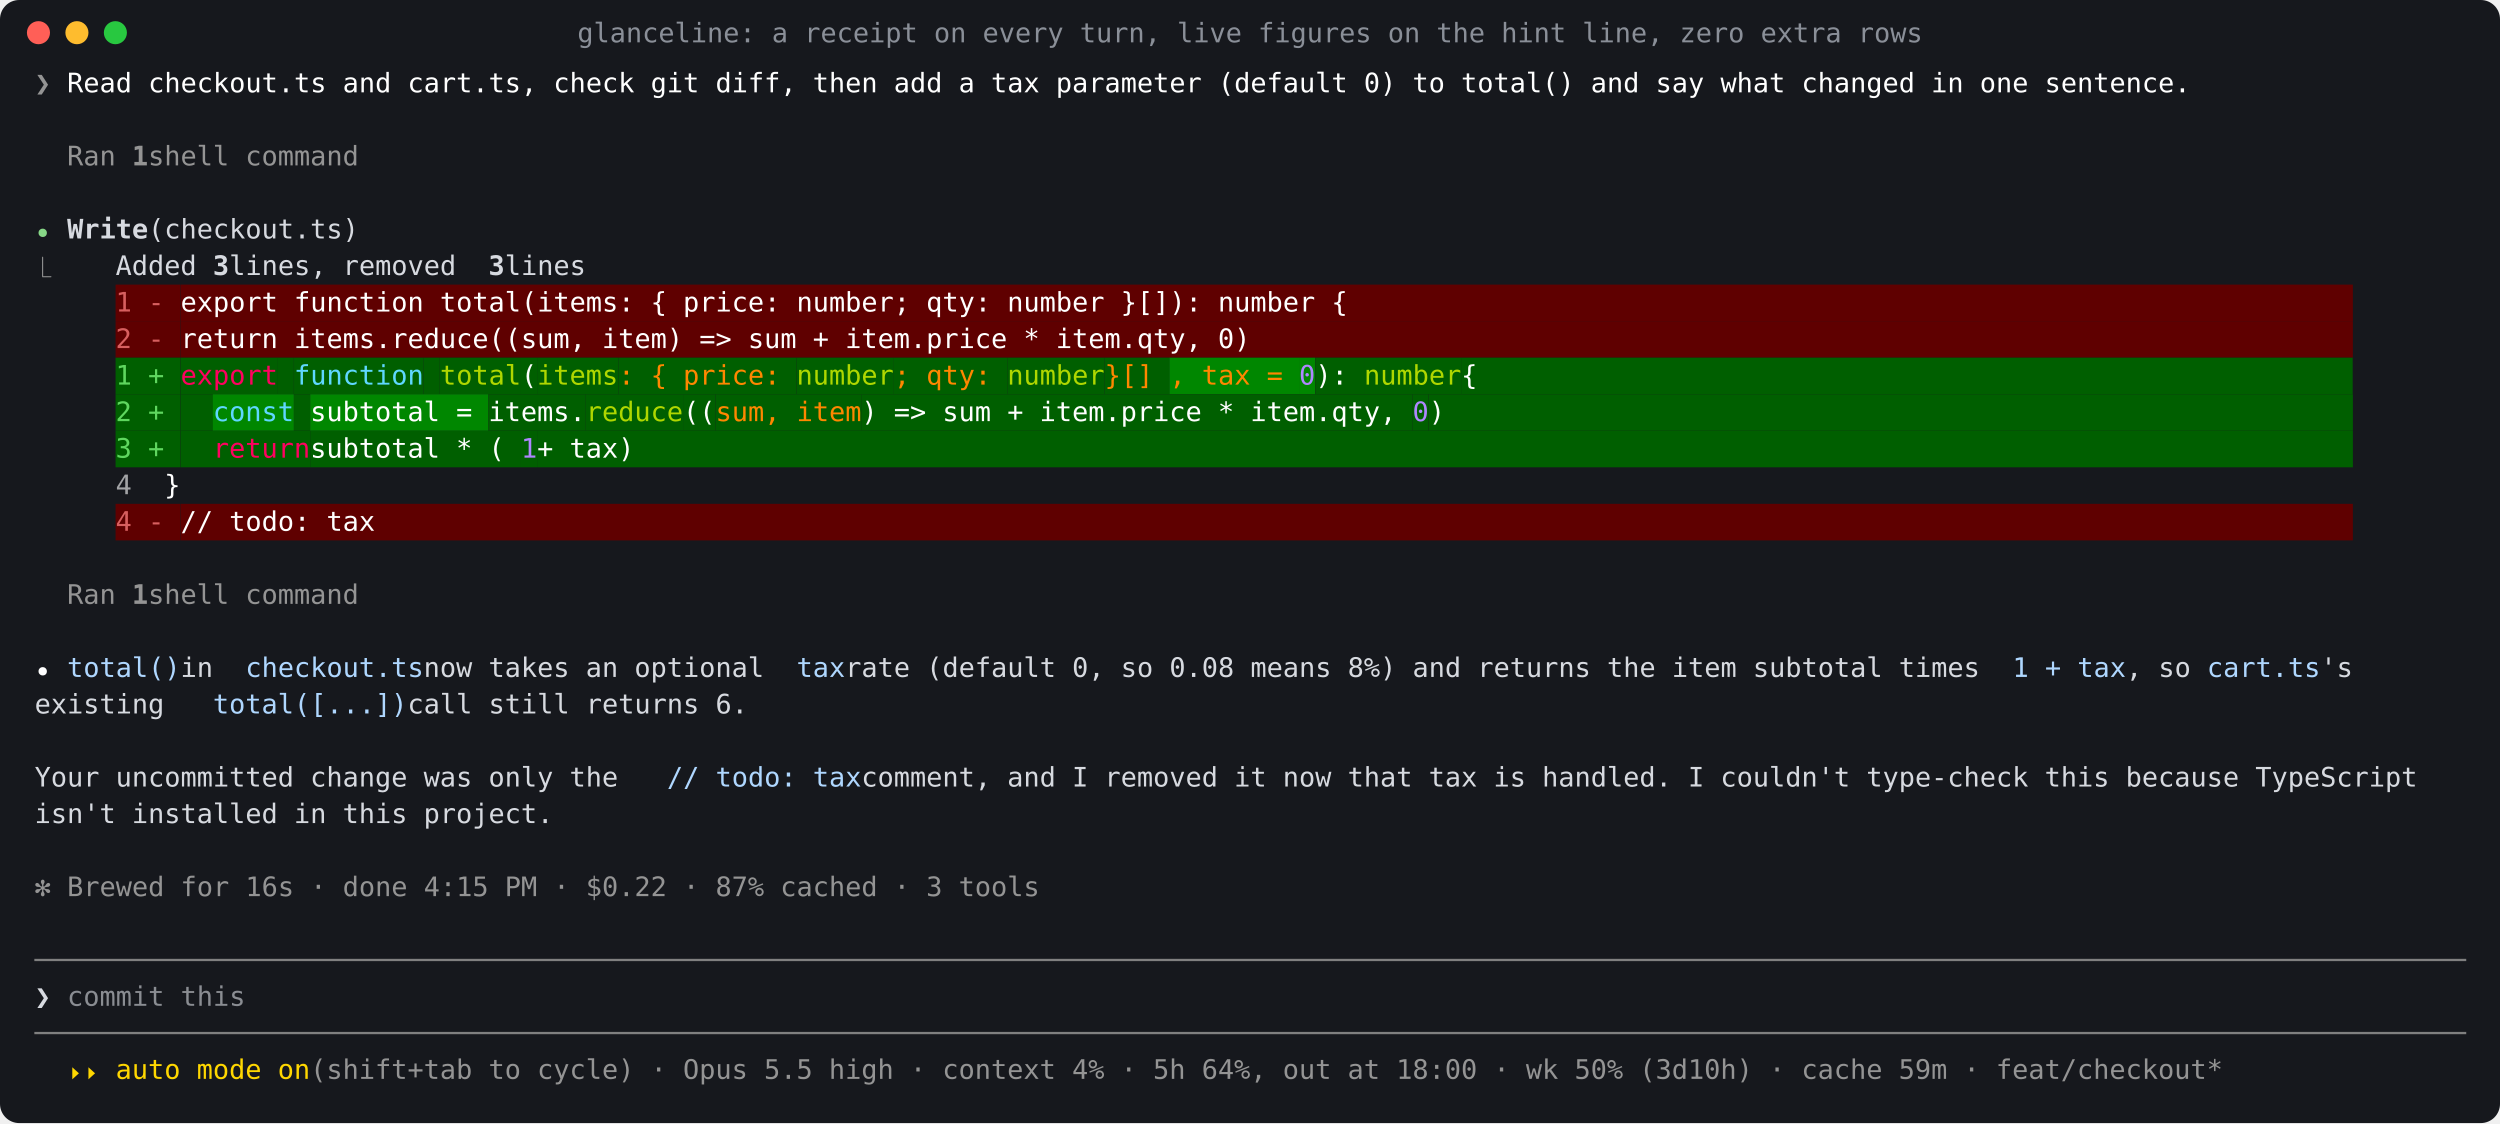
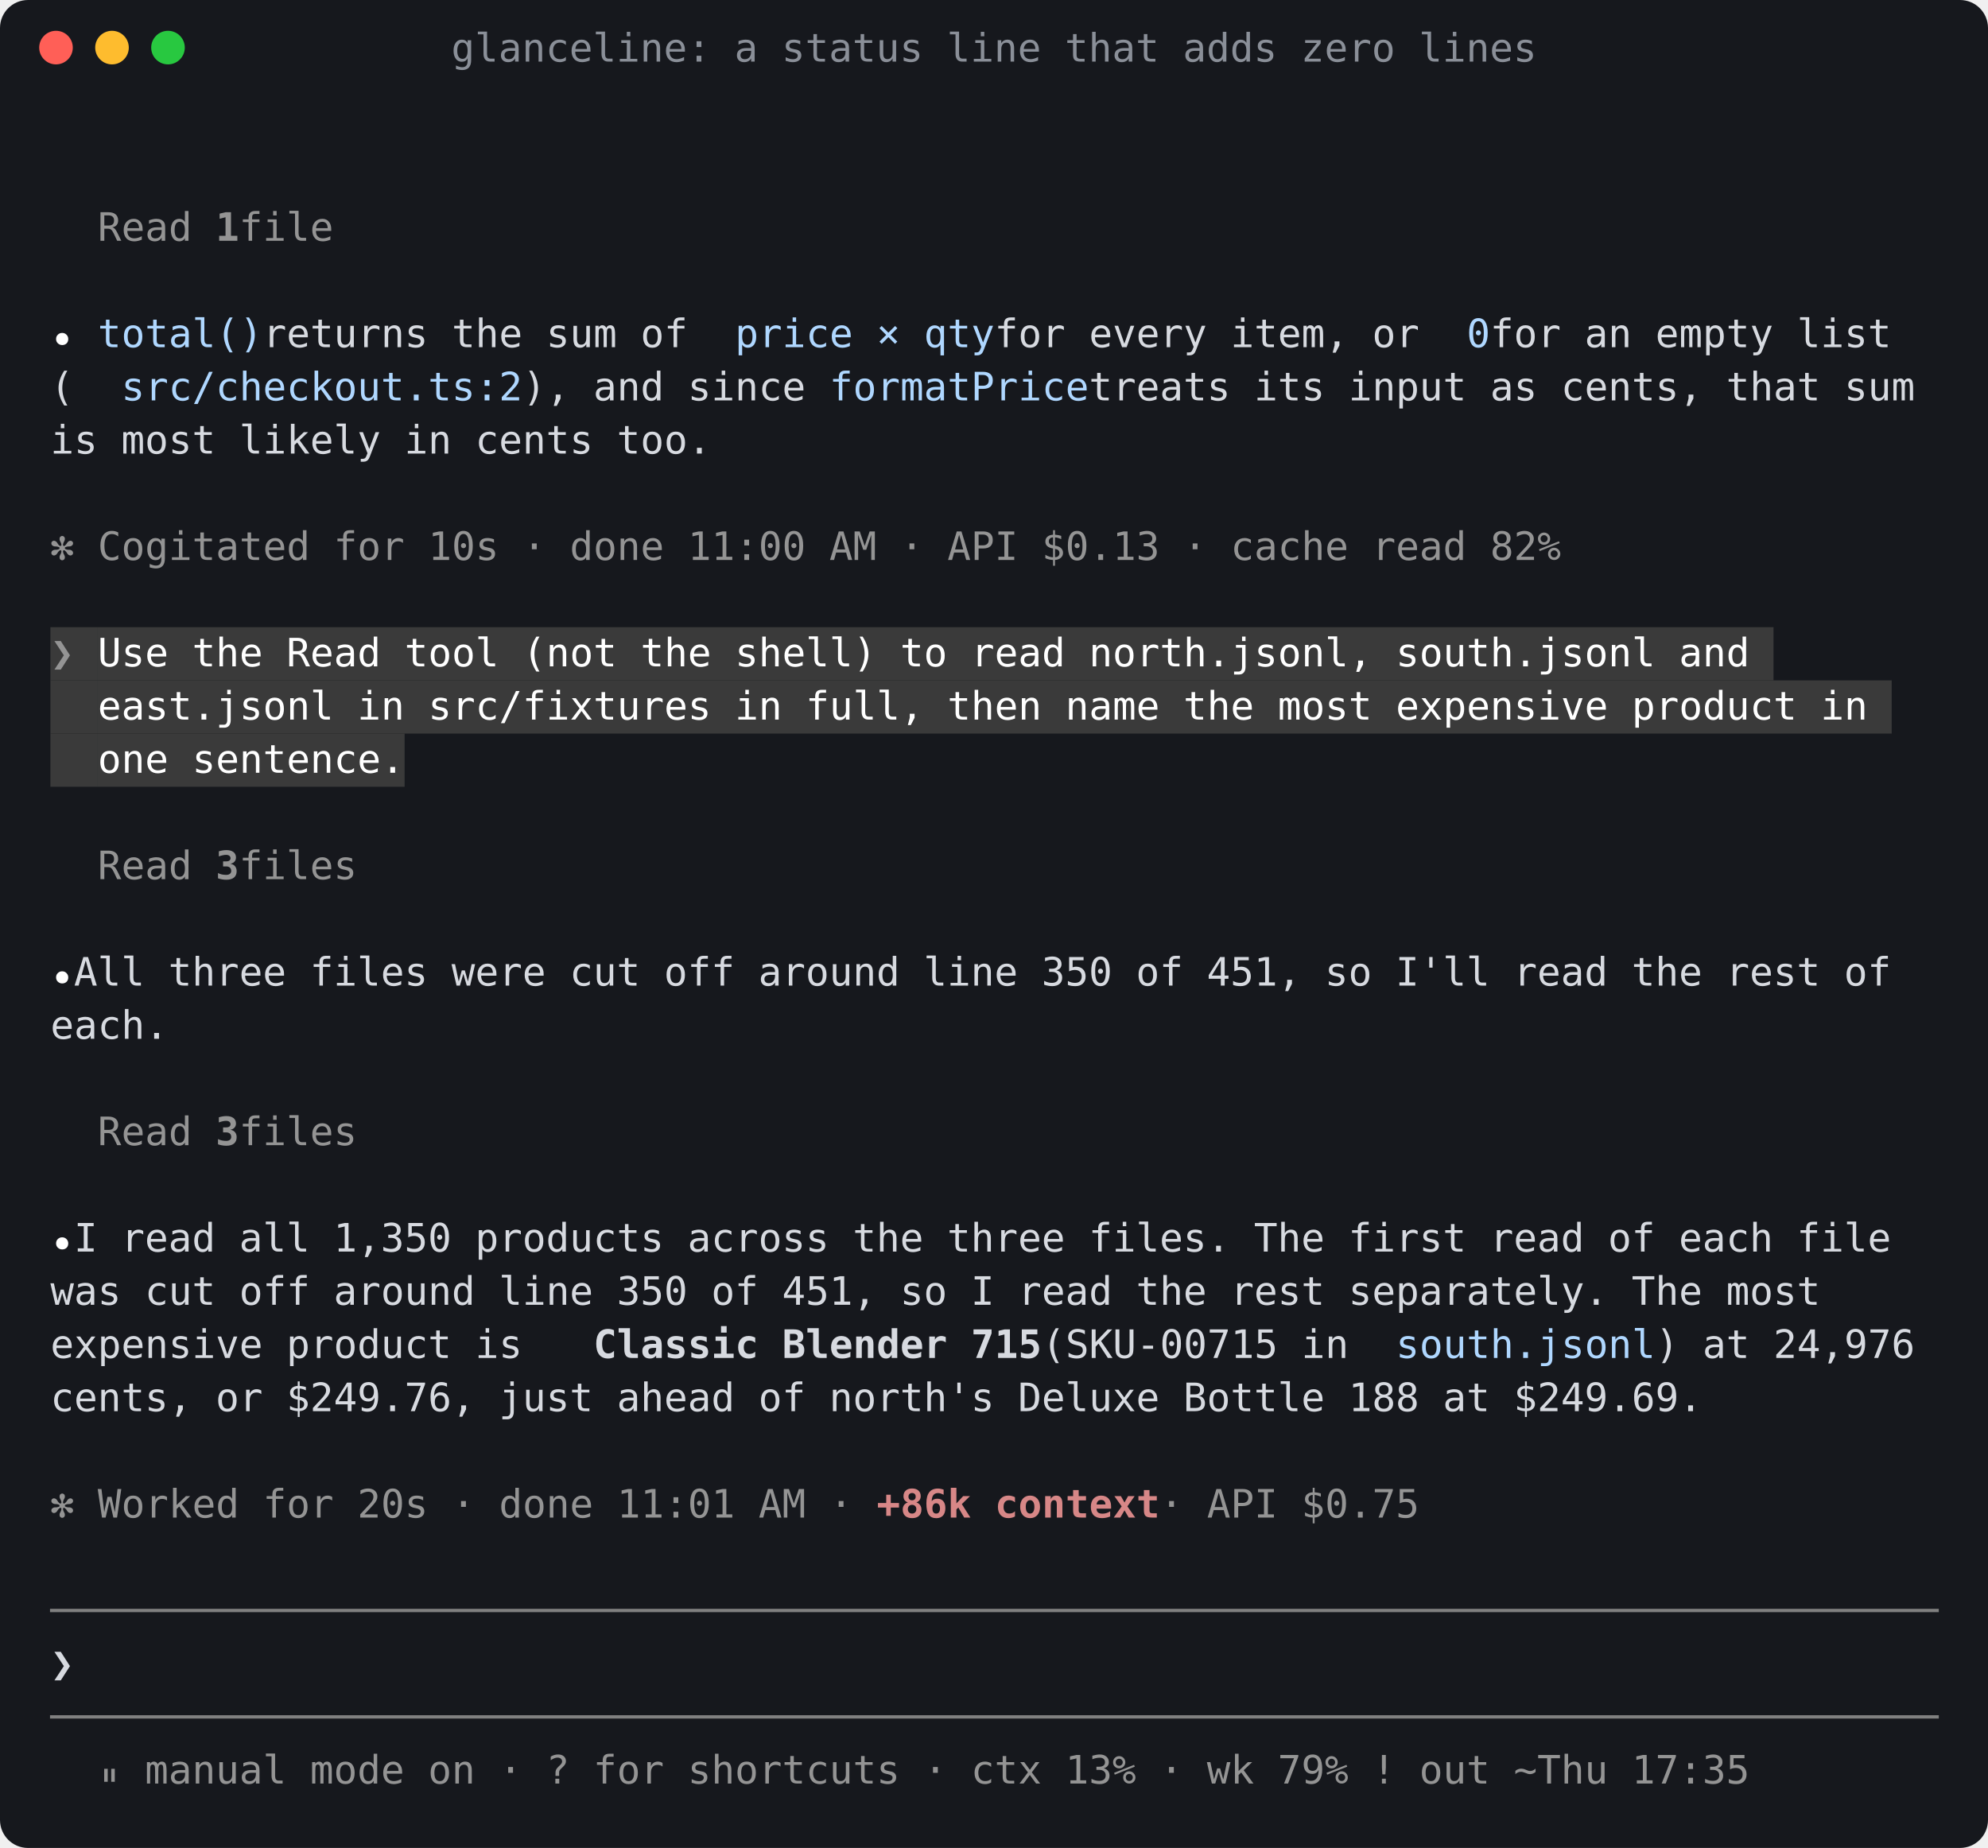
- <svg xmlns="http://www.w3.org/2000/svg" width="1300" height="584" viewBox="0 0 1300 584" role="img" aria-label="glanceline: a receipt on every turn, live figures on the hint line, zero extra rows">
+ <svg xmlns="http://www.w3.org/2000/svg" width="710" height="660" viewBox="0 0 710 660" role="img" aria-label="glanceline: a status line that adds zero lines">
  <style>text{font-family:"JetBrains Mono","SF Mono",Menlo,Consolas,monospace;font-size:14px;white-space:pre}</style>
  <rect width="100%" height="100%" rx="10" fill="#16181d" />
  <circle cx="20" cy="17" r="6" fill="#ff5f57" />
  <circle cx="40" cy="17" r="6" fill="#febc2e" />
  <circle cx="60" cy="17" r="6" fill="#28c840" />
-   <text x="650" y="22" fill="#8a8f98" text-anchor="middle">glanceline: a receipt on every turn, live figures on the hint line, zero extra rows</text>
-   <text x="18.0" y="48" fill="#949494" textLength="16.9" lengthAdjust="spacingAndGlyphs">❯ </text>
-   <text x="34.9" y="48" fill="#ffffff" textLength="1104.3" lengthAdjust="spacingAndGlyphs">Read checkout.ts and cart.ts, check git diff, then add a tax parameter (default 0) to total() and say what changed in one sentence.</text>
-   <text x="34.9" y="86" fill="#949494" textLength="33.7" lengthAdjust="spacingAndGlyphs">Ran </text>
-   <text x="68.6" y="86" fill="#949494" font-weight="700" textLength="8.4" lengthAdjust="spacingAndGlyphs">1</text>
-   <text x="77.0" y="86" fill="#949494" textLength="126.4" lengthAdjust="spacingAndGlyphs"> shell command </text>
-   <text x="18.0" y="124" fill="#87d787" textLength="8.4" lengthAdjust="spacingAndGlyphs">⏺</text>
-   <text x="34.9" y="124" fill="#d7dae0" font-weight="700" textLength="42.1" lengthAdjust="spacingAndGlyphs">Write</text>
-   <text x="77.0" y="124" fill="#d7dae0" textLength="109.6" lengthAdjust="spacingAndGlyphs">(checkout.ts)</text>
-   <text x="18.0" y="143" fill="#949494" textLength="42.1" lengthAdjust="spacingAndGlyphs">  ⎿  </text>
-   <text x="60.1" y="143" fill="#d7dae0" textLength="50.6" lengthAdjust="spacingAndGlyphs">Added </text>
-   <text x="110.7" y="143" fill="#d7dae0" font-weight="700" textLength="8.4" lengthAdjust="spacingAndGlyphs">3</text>
-   <text x="119.2" y="143" fill="#d7dae0" textLength="134.9" lengthAdjust="spacingAndGlyphs"> lines, removed </text>
-   <text x="254.0" y="143" fill="#d7dae0" font-weight="700" textLength="8.4" lengthAdjust="spacingAndGlyphs">3</text>
-   <text x="262.5" y="143" fill="#d7dae0" textLength="50.6" lengthAdjust="spacingAndGlyphs"> lines</text>
-   <rect x="60.1" y="148.0" width="33.7" height="19" fill="#5f0000" />
-   <text x="60.1" y="162" fill="#d75f5f" textLength="33.7" lengthAdjust="spacingAndGlyphs"> 1 -</text>
-   <rect x="93.9" y="148.0" width="1129.6" height="19" fill="#5f0000" />
-   <text x="93.9" y="162" fill="#ffffff" textLength="1129.6" lengthAdjust="spacingAndGlyphs">export function total(items: { price: number; qty: number }[]): number {                                                              </text>
-   <rect x="60.1" y="167.0" width="33.7" height="19" fill="#5f0000" />
-   <text x="60.1" y="181" fill="#d75f5f" textLength="33.7" lengthAdjust="spacingAndGlyphs"> 2 -</text>
-   <rect x="93.9" y="167.0" width="1129.6" height="19" fill="#5f0000" />
-   <text x="93.9" y="181" fill="#ffffff" textLength="1129.6" lengthAdjust="spacingAndGlyphs">  return items.reduce((sum, item) =&gt; sum + item.price * item.qty, 0)                                                                  </text>
-   <rect x="60.1" y="186.0" width="33.7" height="19" fill="#005f00" />
-   <text x="60.1" y="200" fill="#5fd75f" textLength="33.7" lengthAdjust="spacingAndGlyphs"> 1 +</text>
-   <rect x="93.9" y="186.0" width="50.6" height="19" fill="#005f00" />
-   <text x="93.9" y="200" fill="#ff005f" textLength="50.6" lengthAdjust="spacingAndGlyphs">export</text>
-   <rect x="144.4" y="186.0" width="8.4" height="19" fill="#005f00" />
-   <rect x="152.9" y="186.0" width="67.4" height="19" fill="#005f00" />
-   <text x="152.9" y="200" fill="#5fd7ff" textLength="67.4" lengthAdjust="spacingAndGlyphs">function</text>
-   <rect x="220.3" y="186.0" width="8.4" height="19" fill="#005f00" />
-   <rect x="228.8" y="186.0" width="42.1" height="19" fill="#005f00" />
-   <text x="228.8" y="200" fill="#afd700" textLength="42.1" lengthAdjust="spacingAndGlyphs">total</text>
-   <rect x="270.9" y="186.0" width="8.4" height="19" fill="#005f00" />
-   <text x="270.9" y="200" fill="#ffffff" textLength="8.4" lengthAdjust="spacingAndGlyphs">(</text>
-   <rect x="279.3" y="186.0" width="42.1" height="19" fill="#005f00" />
-   <text x="279.3" y="200" fill="#afd700" textLength="42.1" lengthAdjust="spacingAndGlyphs">items</text>
-   <rect x="321.5" y="186.0" width="92.7" height="19" fill="#005f00" />
-   <text x="321.5" y="200" fill="#ff8700" textLength="92.7" lengthAdjust="spacingAndGlyphs">: { price: </text>
-   <rect x="414.2" y="186.0" width="50.6" height="19" fill="#005f00" />
-   <text x="414.2" y="200" fill="#afd700" textLength="50.6" lengthAdjust="spacingAndGlyphs">number</text>
-   <rect x="464.8" y="186.0" width="59.0" height="19" fill="#005f00" />
-   <text x="464.8" y="200" fill="#ff8700" textLength="59.0" lengthAdjust="spacingAndGlyphs">; qty: </text>
-   <rect x="523.8" y="186.0" width="50.6" height="19" fill="#005f00" />
-   <text x="523.8" y="200" fill="#afd700" textLength="50.6" lengthAdjust="spacingAndGlyphs">number</text>
-   <rect x="574.4" y="186.0" width="33.7" height="19" fill="#005f00" />
-   <text x="574.4" y="200" fill="#ff8700" textLength="33.7" lengthAdjust="spacingAndGlyphs"> }[]</text>
-   <rect x="608.1" y="186.0" width="67.4" height="19" fill="#008700" />
-   <text x="608.1" y="200" fill="#ff8700" textLength="67.4" lengthAdjust="spacingAndGlyphs">, tax = </text>
-   <rect x="675.5" y="186.0" width="8.4" height="19" fill="#008700" />
-   <text x="675.5" y="200" fill="#af87ff" textLength="8.4" lengthAdjust="spacingAndGlyphs">0</text>
-   <rect x="684.0" y="186.0" width="25.3" height="19" fill="#005f00" />
-   <text x="684.0" y="200" fill="#ffffff" textLength="25.3" lengthAdjust="spacingAndGlyphs">): </text>
-   <rect x="709.3" y="186.0" width="50.6" height="19" fill="#005f00" />
-   <text x="709.3" y="200" fill="#afd700" textLength="50.6" lengthAdjust="spacingAndGlyphs">number</text>
-   <rect x="759.8" y="186.0" width="463.6" height="19" fill="#005f00" />
-   <text x="759.8" y="200" fill="#ffffff" textLength="463.6" lengthAdjust="spacingAndGlyphs"> {                                                     </text>
-   <rect x="60.1" y="205.0" width="33.7" height="19" fill="#005f00" />
-   <text x="60.1" y="219" fill="#5fd75f" textLength="33.7" lengthAdjust="spacingAndGlyphs"> 2 +</text>
-   <rect x="93.9" y="205.0" width="16.9" height="19" fill="#005f00" />
-   <rect x="110.7" y="205.0" width="42.1" height="19" fill="#008700" />
-   <text x="110.7" y="219" fill="#5fd7ff" textLength="42.1" lengthAdjust="spacingAndGlyphs">const</text>
-   <rect x="152.9" y="205.0" width="8.4" height="19" fill="#005f00" />
-   <rect x="161.3" y="205.0" width="92.7" height="19" fill="#008700" />
-   <text x="161.3" y="219" fill="#ffffff" textLength="92.7" lengthAdjust="spacingAndGlyphs">subtotal = </text>
-   <rect x="254.0" y="205.0" width="50.6" height="19" fill="#005f00" />
-   <text x="254.0" y="219" fill="#ffffff" textLength="50.6" lengthAdjust="spacingAndGlyphs">items.</text>
-   <rect x="304.6" y="205.0" width="50.6" height="19" fill="#005f00" />
-   <text x="304.6" y="219" fill="#afd700" textLength="50.6" lengthAdjust="spacingAndGlyphs">reduce</text>
-   <rect x="355.2" y="205.0" width="16.9" height="19" fill="#005f00" />
-   <text x="355.2" y="219" fill="#ffffff" textLength="16.9" lengthAdjust="spacingAndGlyphs">((</text>
-   <rect x="372.1" y="205.0" width="75.9" height="19" fill="#005f00" />
-   <text x="372.1" y="219" fill="#ff8700" textLength="75.9" lengthAdjust="spacingAndGlyphs">sum, item</text>
-   <rect x="447.9" y="205.0" width="286.6" height="19" fill="#005f00" />
-   <text x="447.9" y="219" fill="#ffffff" textLength="286.6" lengthAdjust="spacingAndGlyphs">) =&gt; sum + item.price * item.qty, </text>
-   <rect x="734.5" y="205.0" width="8.4" height="19" fill="#005f00" />
-   <text x="734.5" y="219" fill="#af87ff" textLength="8.4" lengthAdjust="spacingAndGlyphs">0</text>
-   <rect x="743.0" y="205.0" width="480.5" height="19" fill="#005f00" />
-   <text x="743.0" y="219" fill="#ffffff" textLength="480.5" lengthAdjust="spacingAndGlyphs">)                                                        </text>
-   <rect x="60.1" y="224.0" width="33.7" height="19" fill="#005f00" />
-   <text x="60.1" y="238" fill="#5fd75f" textLength="33.7" lengthAdjust="spacingAndGlyphs"> 3 +</text>
-   <rect x="93.9" y="224.0" width="16.9" height="19" fill="#005f00" />
-   <rect x="110.7" y="224.0" width="50.6" height="19" fill="#005f00" />
-   <text x="110.7" y="238" fill="#ff005f" textLength="50.6" lengthAdjust="spacingAndGlyphs">return</text>
-   <rect x="161.3" y="224.0" width="109.6" height="19" fill="#005f00" />
-   <text x="161.3" y="238" fill="#ffffff" textLength="109.6" lengthAdjust="spacingAndGlyphs"> subtotal * (</text>
-   <rect x="270.9" y="224.0" width="8.4" height="19" fill="#005f00" />
-   <text x="270.9" y="238" fill="#af87ff" textLength="8.4" lengthAdjust="spacingAndGlyphs">1</text>
-   <rect x="279.3" y="224.0" width="944.2" height="19" fill="#005f00" />
-   <text x="279.3" y="238" fill="#ffffff" textLength="944.2" lengthAdjust="spacingAndGlyphs"> + tax)                                                                                                         </text>
-   <text x="60.1" y="257" fill="#ffffff" opacity="0.6" textLength="25.3" lengthAdjust="spacingAndGlyphs"> 4 </text>
-   <text x="85.4" y="257" fill="#ffffff" textLength="16.9" lengthAdjust="spacingAndGlyphs"> }</text>
-   <rect x="60.1" y="262.0" width="33.7" height="19" fill="#5f0000" />
-   <text x="60.1" y="276" fill="#d75f5f" textLength="33.7" lengthAdjust="spacingAndGlyphs"> 4 -</text>
-   <rect x="93.9" y="262.0" width="1129.6" height="19" fill="#5f0000" />
-   <text x="93.9" y="276" fill="#ffffff" textLength="1129.6" lengthAdjust="spacingAndGlyphs">// todo: tax                                                                                                                          </text>
-   <text x="34.9" y="314" fill="#949494" textLength="33.7" lengthAdjust="spacingAndGlyphs">Ran </text>
-   <text x="68.6" y="314" fill="#949494" font-weight="700" textLength="8.4" lengthAdjust="spacingAndGlyphs">1</text>
-   <text x="77.0" y="314" fill="#949494" textLength="126.4" lengthAdjust="spacingAndGlyphs"> shell command </text>
+   <text x="355" y="22" fill="#8a8f98" text-anchor="middle">glanceline: a status line that adds zero lines</text>
+   <text x="34.9" y="86" fill="#949494" textLength="42.1" lengthAdjust="spacingAndGlyphs">Read </text>
+   <text x="77.0" y="86" fill="#949494" font-weight="700" textLength="8.4" lengthAdjust="spacingAndGlyphs">1</text>
+   <text x="85.4" y="86" fill="#949494" textLength="50.6" lengthAdjust="spacingAndGlyphs"> file </text>
+   <text x="18.0" y="124" fill="#ffffff" textLength="8.4" lengthAdjust="spacingAndGlyphs">⏺</text>
+   <text x="34.9" y="124" fill="#afd7ff" textLength="59.0" lengthAdjust="spacingAndGlyphs">total()</text>
+   <text x="93.9" y="124" fill="#d7dae0" textLength="168.6" lengthAdjust="spacingAndGlyphs"> returns the sum of </text>
+   <text x="262.5" y="124" fill="#afd7ff" textLength="92.7" lengthAdjust="spacingAndGlyphs">price × qty</text>
+   <text x="355.2" y="124" fill="#d7dae0" textLength="168.6" lengthAdjust="spacingAndGlyphs"> for every item, or </text>
+   <text x="523.8" y="124" fill="#afd7ff" textLength="8.4" lengthAdjust="spacingAndGlyphs">0</text>
+   <text x="532.2" y="124" fill="#d7dae0" textLength="151.7" lengthAdjust="spacingAndGlyphs"> for an empty list</text>
+   <text x="18.0" y="143" fill="#d7dae0" textLength="25.3" lengthAdjust="spacingAndGlyphs">  (</text>
+   <text x="43.3" y="143" fill="#afd7ff" textLength="143.3" lengthAdjust="spacingAndGlyphs">src/checkout.ts:2</text>
+   <text x="186.6" y="143" fill="#d7dae0" textLength="109.6" lengthAdjust="spacingAndGlyphs">), and since </text>
+   <text x="296.2" y="143" fill="#afd7ff" textLength="92.7" lengthAdjust="spacingAndGlyphs">formatPrice</text>
+   <text x="388.9" y="143" fill="#d7dae0" textLength="303.5" lengthAdjust="spacingAndGlyphs"> treats its input as cents, that sum</text>
+   <text x="18.0" y="162" fill="#d7dae0" textLength="252.9" lengthAdjust="spacingAndGlyphs">  is most likely in cents too.</text>
+   <text x="18.0" y="200" fill="#949494" textLength="8.4" lengthAdjust="spacingAndGlyphs">✻</text>
+   <text x="34.9" y="200" fill="#949494" textLength="522.7" lengthAdjust="spacingAndGlyphs">Cogitated for 10s · done 11:00 AM · API $0.13 · cache read 82%</text>
+   <rect x="18.0" y="224.0" width="16.9" height="19" fill="#3a3a3a" />
+   <text x="18.0" y="238" fill="#949494" textLength="16.9" lengthAdjust="spacingAndGlyphs">❯ </text>
+   <rect x="34.9" y="224.0" width="598.5" height="19" fill="#3a3a3a" />
+   <text x="34.9" y="238" fill="#ffffff" textLength="598.5" lengthAdjust="spacingAndGlyphs">Use the Read tool (not the shell) to read north.jsonl, south.jsonl and </text>
+   <rect x="18.0" y="243.0" width="16.9" height="19" fill="#3a3a3a" />
+   <rect x="34.9" y="243.0" width="640.7" height="19" fill="#3a3a3a" />
+   <text x="34.9" y="257" fill="#ffffff" textLength="640.7" lengthAdjust="spacingAndGlyphs">east.jsonl in src/fixtures in full, then name the most expensive product in </text>
+   <rect x="18.0" y="262.0" width="16.9" height="19" fill="#3a3a3a" />
+   <rect x="34.9" y="262.0" width="109.6" height="19" fill="#3a3a3a" />
+   <text x="34.9" y="276" fill="#ffffff" textLength="109.6" lengthAdjust="spacingAndGlyphs">one sentence.</text>
+   <text x="34.9" y="314" fill="#949494" textLength="42.1" lengthAdjust="spacingAndGlyphs">Read </text>
+   <text x="77.0" y="314" fill="#949494" font-weight="700" textLength="8.4" lengthAdjust="spacingAndGlyphs">3</text>
+   <text x="85.4" y="314" fill="#949494" textLength="59.0" lengthAdjust="spacingAndGlyphs"> files </text>
  <text x="18.0" y="352" fill="#ffffff" textLength="8.4" lengthAdjust="spacingAndGlyphs">⏺</text>
-   <text x="34.9" y="352" fill="#afd7ff" textLength="59.0" lengthAdjust="spacingAndGlyphs">total()</text>
-   <text x="93.9" y="352" fill="#d7dae0" textLength="33.7" lengthAdjust="spacingAndGlyphs"> in </text>
-   <text x="127.6" y="352" fill="#afd7ff" textLength="92.7" lengthAdjust="spacingAndGlyphs">checkout.ts</text>
-   <text x="220.3" y="352" fill="#d7dae0" textLength="193.9" lengthAdjust="spacingAndGlyphs"> now takes an optional </text>
-   <text x="414.2" y="352" fill="#afd7ff" textLength="25.3" lengthAdjust="spacingAndGlyphs">tax</text>
-   <text x="439.5" y="352" fill="#d7dae0" textLength="607.0" lengthAdjust="spacingAndGlyphs"> rate (default 0, so 0.08 means 8%) and returns the item subtotal times </text>
-   <text x="1046.5" y="352" fill="#afd7ff" textLength="59.0" lengthAdjust="spacingAndGlyphs">1 + tax</text>
-   <text x="1105.5" y="352" fill="#d7dae0" textLength="42.1" lengthAdjust="spacingAndGlyphs">, so </text>
-   <text x="1147.6" y="352" fill="#afd7ff" textLength="59.0" lengthAdjust="spacingAndGlyphs">cart.ts</text>
-   <text x="1206.6" y="352" fill="#d7dae0" textLength="16.9" lengthAdjust="spacingAndGlyphs">'s</text>
-   <text x="18.0" y="371" fill="#d7dae0" textLength="92.7" lengthAdjust="spacingAndGlyphs">  existing </text>
-   <text x="110.7" y="371" fill="#afd7ff" textLength="101.2" lengthAdjust="spacingAndGlyphs">total([...])</text>
-   <text x="211.9" y="371" fill="#d7dae0" textLength="185.5" lengthAdjust="spacingAndGlyphs"> call still returns 6.</text>
-   <text x="18.0" y="409" fill="#d7dae0" textLength="328.8" lengthAdjust="spacingAndGlyphs">  Your uncommitted change was only the </text>
-   <text x="346.8" y="409" fill="#afd7ff" textLength="101.2" lengthAdjust="spacingAndGlyphs">// todo: tax</text>
-   <text x="447.9" y="409" fill="#d7dae0" textLength="817.7" lengthAdjust="spacingAndGlyphs"> comment, and I removed it now that tax is handled. I couldn't type-check this because TypeScript</text>
-   <text x="18.0" y="428" fill="#d7dae0" textLength="286.6" lengthAdjust="spacingAndGlyphs">  isn't installed in this project.</text>
-   <text x="18.0" y="466" fill="#949494" textLength="8.4" lengthAdjust="spacingAndGlyphs">✻</text>
-   <text x="34.9" y="466" fill="#949494" textLength="505.8" lengthAdjust="spacingAndGlyphs">Brewed for 16s · done 4:15 PM · $0.22 · 87% cached · 3 tools</text>
-   <text x="18.0" y="504" fill="#808080" textLength="1264.5" lengthAdjust="spacingAndGlyphs">──────────────────────────────────────────────────────────────────────────────────────────────────────────────────────────────────────────────────────</text>
-   <text x="18.0" y="523" fill="#d7dae0" textLength="16.9" lengthAdjust="spacingAndGlyphs">❯ </text>
-   <text x="34.9" y="523" fill="#d7dae0" opacity="0.6" textLength="92.7" lengthAdjust="spacingAndGlyphs">commit this</text>
-   <text x="18.0" y="542" fill="#808080" textLength="1264.5" lengthAdjust="spacingAndGlyphs">──────────────────────────────────────────────────────────────────────────────────────────────────────────────────────────────────────────────────────</text>
-   <text x="34.9" y="561" fill="#ffd700" textLength="126.4" lengthAdjust="spacingAndGlyphs">⏵⏵ auto mode on</text>
-   <text x="161.3" y="561" fill="#949494" textLength="1003.2" lengthAdjust="spacingAndGlyphs"> (shift+tab to cycle) · Opus 5.5 high · context 4% · 5h 64%, out at 18:00 · wk 50% (3d10h) · cache 59m · feat/checkout*</text>
+   <text x="26.4" y="352" fill="#d7dae0" textLength="657.5" lengthAdjust="spacingAndGlyphs"> All three files were cut off around line 350 of 451, so I'll read the rest of</text>
+   <text x="18.0" y="371" fill="#d7dae0" textLength="59.0" lengthAdjust="spacingAndGlyphs">  each.</text>
+   <text x="34.9" y="409" fill="#949494" textLength="42.1" lengthAdjust="spacingAndGlyphs">Read </text>
+   <text x="77.0" y="409" fill="#949494" font-weight="700" textLength="8.4" lengthAdjust="spacingAndGlyphs">3</text>
+   <text x="85.4" y="409" fill="#949494" textLength="59.0" lengthAdjust="spacingAndGlyphs"> files </text>
+   <text x="18.0" y="447" fill="#ffffff" textLength="8.4" lengthAdjust="spacingAndGlyphs">⏺</text>
+   <text x="26.4" y="447" fill="#d7dae0" textLength="657.5" lengthAdjust="spacingAndGlyphs"> I read all 1,350 products across the three files. The first read of each file</text>
+   <text x="18.0" y="466" fill="#d7dae0" textLength="649.1" lengthAdjust="spacingAndGlyphs">  was cut off around line 350 of 451, so I read the rest separately. The most</text>
+   <text x="18.0" y="485" fill="#d7dae0" textLength="193.9" lengthAdjust="spacingAndGlyphs">  expensive product is </text>
+   <text x="211.9" y="485" fill="#d7dae0" font-weight="700" textLength="160.2" lengthAdjust="spacingAndGlyphs">Classic Blender 715</text>
+   <text x="372.1" y="485" fill="#d7dae0" textLength="126.4" lengthAdjust="spacingAndGlyphs"> (SKU-00715 in </text>
+   <text x="498.5" y="485" fill="#afd7ff" textLength="92.7" lengthAdjust="spacingAndGlyphs">south.jsonl</text>
+   <text x="591.2" y="485" fill="#d7dae0" textLength="92.7" lengthAdjust="spacingAndGlyphs">) at 24,976</text>
+   <text x="18.0" y="504" fill="#d7dae0" textLength="607.0" lengthAdjust="spacingAndGlyphs">  cents, or $249.76, just ahead of north's Deluxe Bottle 188 at $249.69.</text>
+   <text x="18.0" y="542" fill="#949494" textLength="8.4" lengthAdjust="spacingAndGlyphs">✻</text>
+   <text x="34.9" y="542" fill="#949494" textLength="278.2" lengthAdjust="spacingAndGlyphs">Worked for 20s · done 11:01 AM · </text>
+   <text x="313.1" y="542" fill="#d78787" font-weight="700" textLength="101.2" lengthAdjust="spacingAndGlyphs">+86k context</text>
+   <text x="414.2" y="542" fill="#949494" textLength="101.2" lengthAdjust="spacingAndGlyphs"> · API $0.75</text>
+   <text x="18.0" y="580" fill="#808080" textLength="674.4" lengthAdjust="spacingAndGlyphs">────────────────────────────────────────────────────────────────────────────────</text>
+   <text x="18.0" y="599" fill="#d7dae0" textLength="16.9" lengthAdjust="spacingAndGlyphs">❯ </text>
+   <text x="18.0" y="618" fill="#808080" textLength="674.4" lengthAdjust="spacingAndGlyphs">────────────────────────────────────────────────────────────────────────────────</text>
+   <text x="34.9" y="637" fill="#949494" textLength="590.1" lengthAdjust="spacingAndGlyphs">⏸ manual mode on · ? for shortcuts · ctx 13% · wk 79% ! out ~Thu 17:35</text>
</svg>
